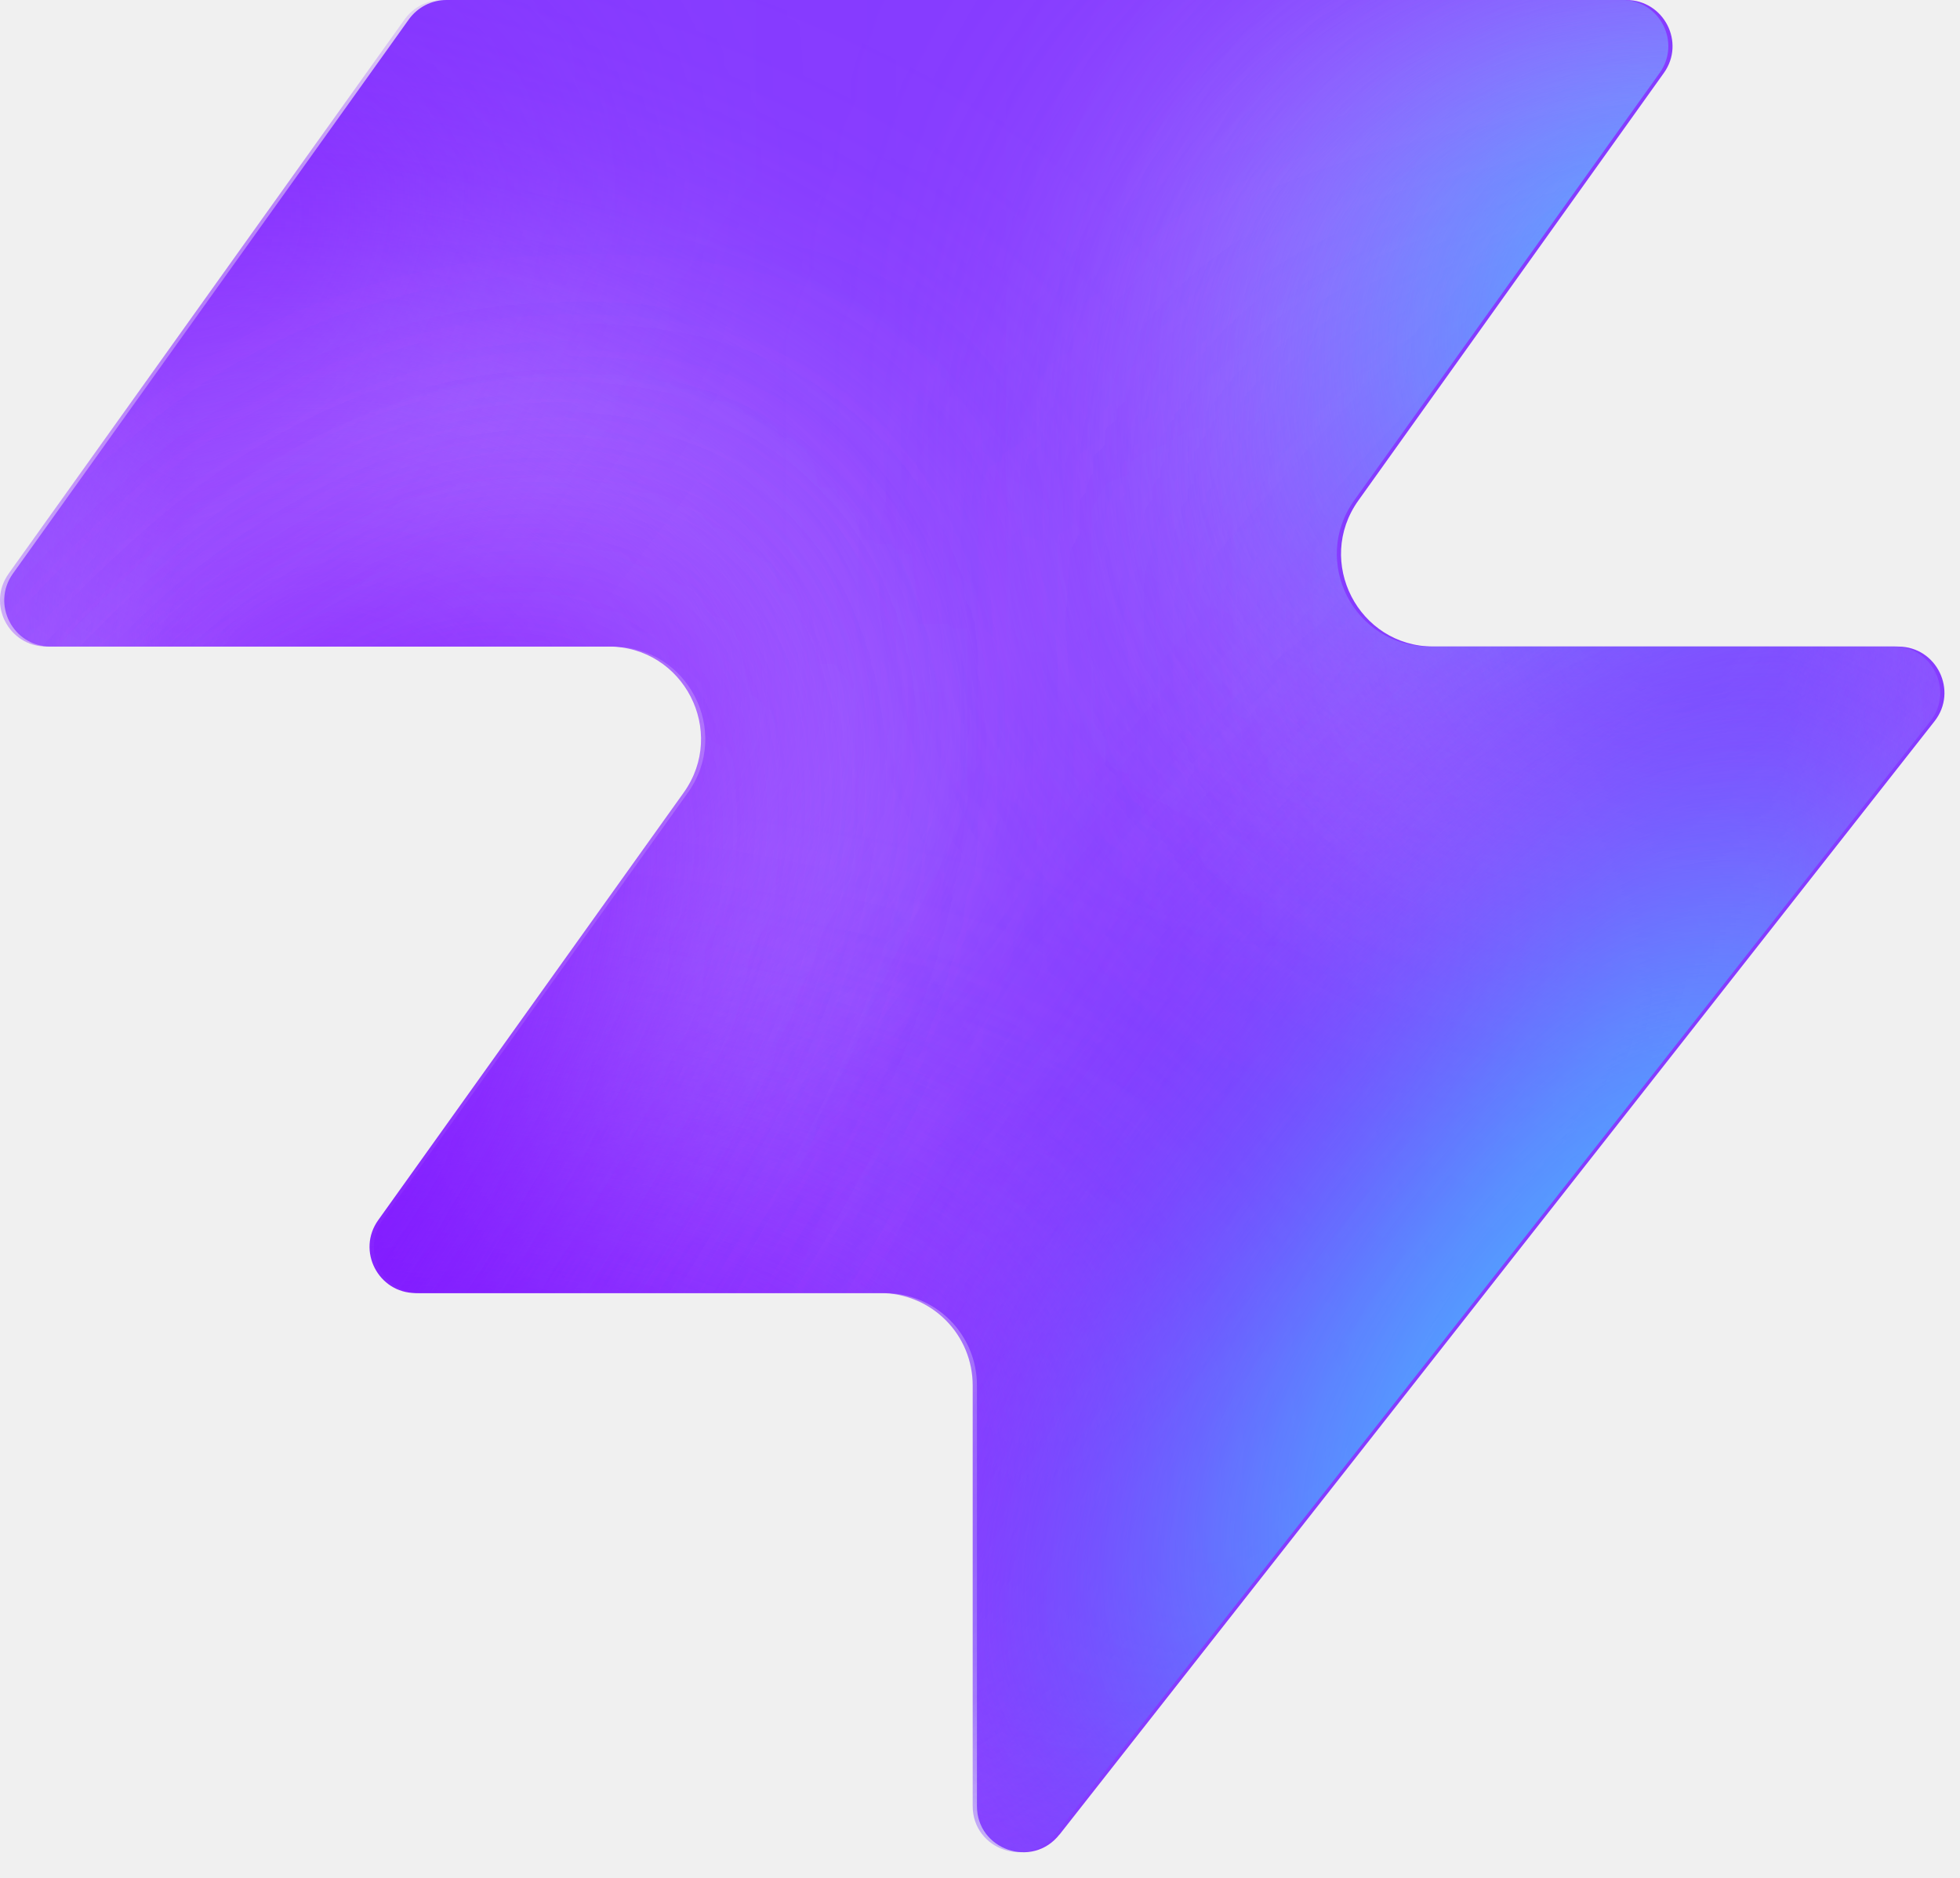
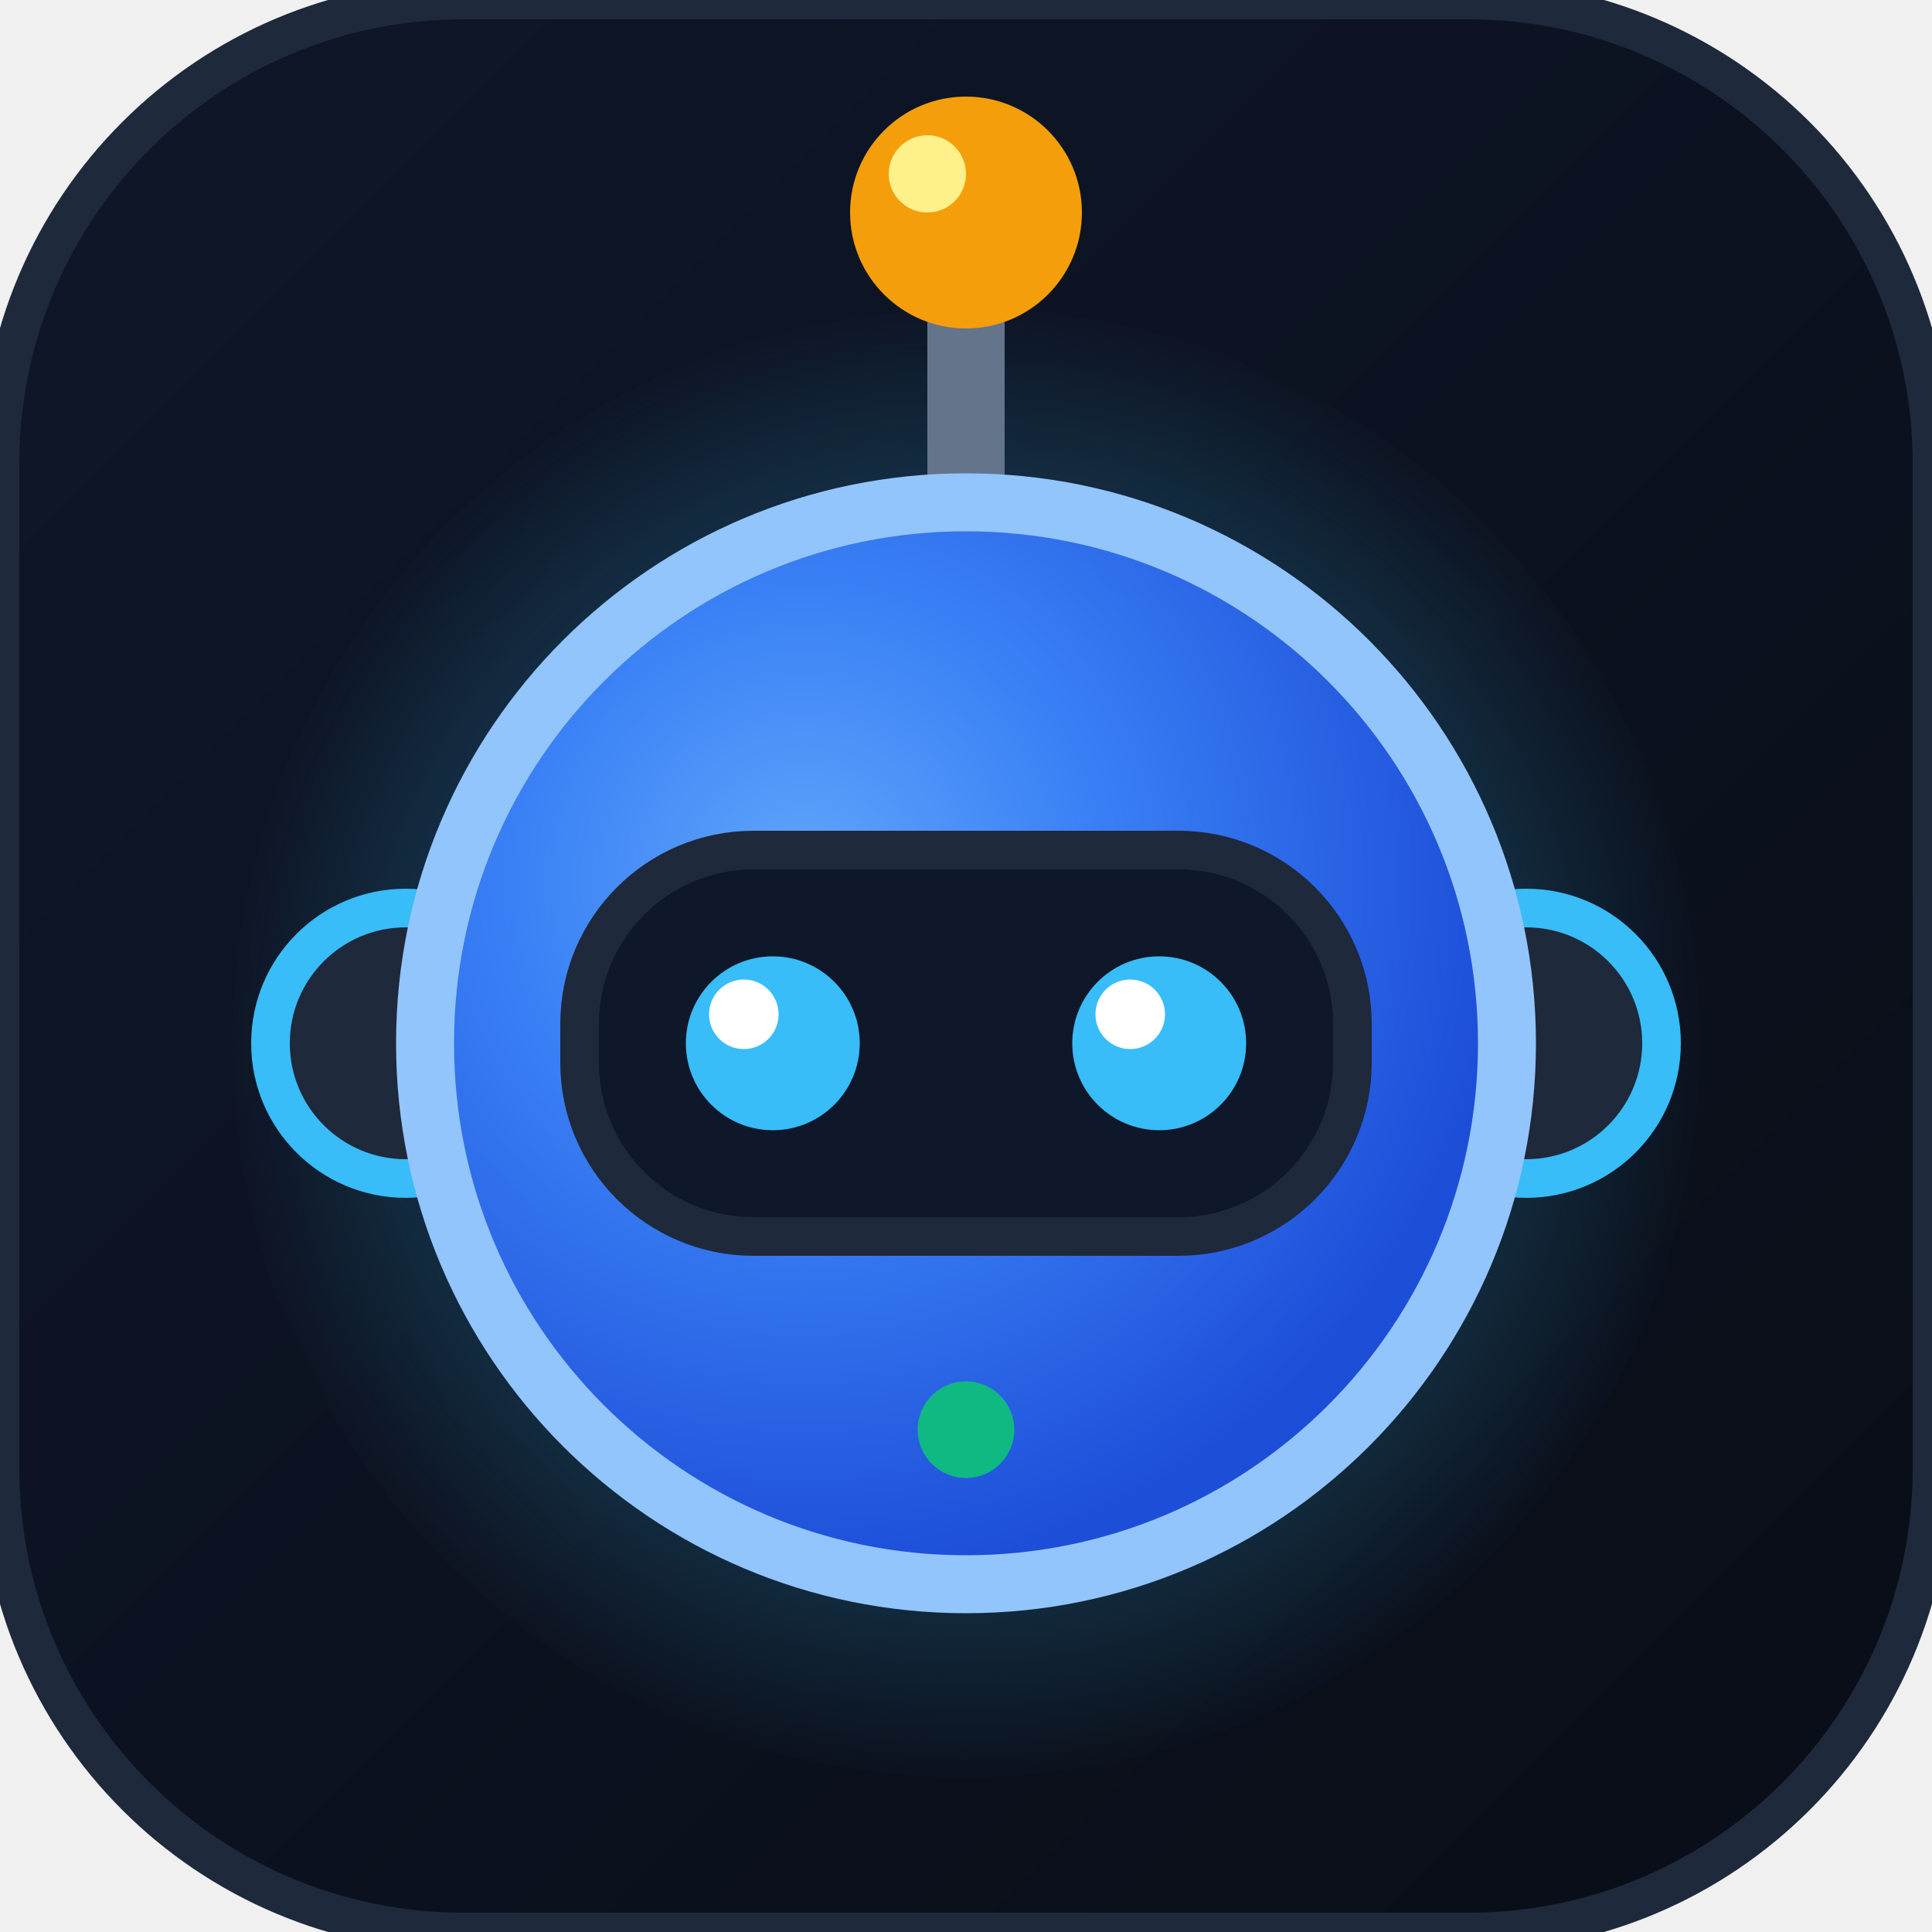
- <svg xmlns="http://www.w3.org/2000/svg" width="48" height="46" fill="none" viewBox="0 0 48 46">
-   <path fill="#863bff" d="M25.946 44.938c-.664.845-2.021.375-2.021-.698V33.937a2.26 2.26 0 0 0-2.262-2.262H10.287c-.92 0-1.456-1.04-.92-1.788l7.48-10.471c1.07-1.497 0-3.578-1.842-3.578H1.237c-.92 0-1.456-1.04-.92-1.788L10.013.474c.214-.297.556-.474.92-.474h28.894c.92 0 1.456 1.04.92 1.788l-7.48 10.471c-1.07 1.498 0 3.579 1.842 3.579h11.377c.943 0 1.473 1.088.89 1.83L25.947 44.94z" style="fill:#863bff;fill:color(display-p3 .525 .23 1);fill-opacity:1" />
-   <mask id="a" width="48" height="46" x="0" y="0" maskUnits="userSpaceOnUse" style="mask-type:alpha">
-     <path fill="#000" d="M25.842 44.938c-.664.844-2.021.375-2.021-.698V33.937a2.26 2.26 0 0 0-2.262-2.262H10.183c-.92 0-1.456-1.04-.92-1.788l7.48-10.471c1.07-1.498 0-3.579-1.842-3.579H1.133c-.92 0-1.456-1.04-.92-1.787L9.91.473c.214-.297.556-.474.92-.474h28.894c.92 0 1.456 1.04.92 1.788l-7.48 10.471c-1.07 1.498 0 3.578 1.842 3.578h11.377c.943 0 1.473 1.088.89 1.832L25.843 44.94z" style="fill:#000;fill-opacity:1" />
-   </mask>
-   <g mask="url(#a)">
-     <g filter="url(#b)">
-       <ellipse cx="5.508" cy="14.704" fill="#ede6ff" rx="5.508" ry="14.704" style="fill:#ede6ff;fill:color(display-p3 .927 .903 1);fill-opacity:1" transform="matrix(.00324 1 1 -.00324 -4.47 31.516)" />
-     </g>
-     <g filter="url(#c)">
-       <ellipse cx="10.399" cy="29.851" fill="#ede6ff" rx="10.399" ry="29.851" style="fill:#ede6ff;fill:color(display-p3 .927 .903 1);fill-opacity:1" transform="matrix(.00324 1 1 -.00324 -39.328 7.883)" />
-     </g>
-     <g filter="url(#d)">
-       <ellipse cx="5.508" cy="30.487" fill="#7e14ff" rx="5.508" ry="30.487" style="fill:#7e14ff;fill:color(display-p3 .492 .077 1);fill-opacity:1" transform="rotate(89.814 -25.913 -14.639)scale(1 -1)" />
-     </g>
-     <g filter="url(#e)">
-       <ellipse cx="5.508" cy="30.599" fill="#7e14ff" rx="5.508" ry="30.599" style="fill:#7e14ff;fill:color(display-p3 .492 .077 1);fill-opacity:1" transform="rotate(89.814 -32.644 -3.334)scale(1 -1)" />
-     </g>
-     <g filter="url(#f)">
-       <ellipse cx="5.508" cy="30.599" fill="#7e14ff" rx="5.508" ry="30.599" style="fill:#7e14ff;fill:color(display-p3 .492 .077 1);fill-opacity:1" transform="matrix(.00324 1 1 -.00324 -34.34 30.47)" />
-     </g>
-     <g filter="url(#g)">
-       <ellipse cx="14.072" cy="22.078" fill="#ede6ff" rx="14.072" ry="22.078" style="fill:#ede6ff;fill:color(display-p3 .927 .903 1);fill-opacity:1" transform="rotate(93.35 24.506 48.493)scale(-1 1)" />
-     </g>
-     <g filter="url(#h)">
-       <ellipse cx="3.47" cy="21.501" fill="#7e14ff" rx="3.47" ry="21.501" style="fill:#7e14ff;fill:color(display-p3 .492 .077 1);fill-opacity:1" transform="rotate(89.009 28.708 47.59)scale(-1 1)" />
-     </g>
-     <g filter="url(#i)">
-       <ellipse cx="3.47" cy="21.501" fill="#7e14ff" rx="3.47" ry="21.501" style="fill:#7e14ff;fill:color(display-p3 .492 .077 1);fill-opacity:1" transform="rotate(89.009 28.708 47.59)scale(-1 1)" />
-     </g>
-     <g filter="url(#j)">
-       <ellipse cx=".387" cy="8.972" fill="#7e14ff" rx="4.407" ry="29.108" style="fill:#7e14ff;fill:color(display-p3 .492 .077 1);fill-opacity:1" transform="rotate(39.51 .387 8.972)" />
-     </g>
-     <g filter="url(#k)">
-       <ellipse cx="47.523" cy="-6.092" fill="#7e14ff" rx="4.407" ry="29.108" style="fill:#7e14ff;fill:color(display-p3 .492 .077 1);fill-opacity:1" transform="rotate(37.892 47.523 -6.092)" />
-     </g>
-     <g filter="url(#l)">
-       <ellipse cx="41.412" cy="6.333" fill="#47bfff" rx="5.971" ry="9.665" style="fill:#47bfff;fill:color(display-p3 .28 .748 1);fill-opacity:1" transform="rotate(37.892 41.412 6.333)" />
-     </g>
-     <g filter="url(#m)">
-       <ellipse cx="-1.879" cy="38.332" fill="#7e14ff" rx="4.407" ry="29.108" style="fill:#7e14ff;fill:color(display-p3 .492 .077 1);fill-opacity:1" transform="rotate(37.892 -1.88 38.332)" />
-     </g>
-     <g filter="url(#n)">
-       <ellipse cx="-1.879" cy="38.332" fill="#7e14ff" rx="4.407" ry="29.108" style="fill:#7e14ff;fill:color(display-p3 .492 .077 1);fill-opacity:1" transform="rotate(37.892 -1.88 38.332)" />
-     </g>
-     <g filter="url(#o)">
-       <ellipse cx="35.651" cy="29.907" fill="#7e14ff" rx="4.407" ry="29.108" style="fill:#7e14ff;fill:color(display-p3 .492 .077 1);fill-opacity:1" transform="rotate(37.892 35.651 29.907)" />
-     </g>
-     <g filter="url(#p)">
-       <ellipse cx="38.418" cy="32.4" fill="#47bfff" rx="5.971" ry="15.297" style="fill:#47bfff;fill:color(display-p3 .28 .748 1);fill-opacity:1" transform="rotate(37.892 38.418 32.4)" />
-     </g>
-   </g>
+ <svg xmlns="http://www.w3.org/2000/svg" viewBox="0 0 100 100" width="100" height="100">
  <defs>
-     <filter id="b" width="60.045" height="41.654" x="-19.77" y="16.149" color-interpolation-filters="sRGB" filterUnits="userSpaceOnUse">
-       <feFlood flood-opacity="0" result="BackgroundImageFix" />
-       <feBlend in="SourceGraphic" in2="BackgroundImageFix" result="shape" />
-       <feGaussianBlur result="effect1_foregroundBlur_2002_17158" stdDeviation="7.659" />
-     </filter>
-     <filter id="c" width="90.34" height="51.437" x="-54.613" y="-7.533" color-interpolation-filters="sRGB" filterUnits="userSpaceOnUse">
-       <feFlood flood-opacity="0" result="BackgroundImageFix" />
-       <feBlend in="SourceGraphic" in2="BackgroundImageFix" result="shape" />
-       <feGaussianBlur result="effect1_foregroundBlur_2002_17158" stdDeviation="7.659" />
-     </filter>
-     <filter id="d" width="79.355" height="29.4" x="-49.64" y="2.03" color-interpolation-filters="sRGB" filterUnits="userSpaceOnUse">
-       <feFlood flood-opacity="0" result="BackgroundImageFix" />
-       <feBlend in="SourceGraphic" in2="BackgroundImageFix" result="shape" />
-       <feGaussianBlur result="effect1_foregroundBlur_2002_17158" stdDeviation="4.596" />
-     </filter>
-     <filter id="e" width="79.579" height="29.4" x="-45.045" y="20.029" color-interpolation-filters="sRGB" filterUnits="userSpaceOnUse">
-       <feFlood flood-opacity="0" result="BackgroundImageFix" />
-       <feBlend in="SourceGraphic" in2="BackgroundImageFix" result="shape" />
-       <feGaussianBlur result="effect1_foregroundBlur_2002_17158" stdDeviation="4.596" />
-     </filter>
-     <filter id="f" width="79.579" height="29.4" x="-43.513" y="21.178" color-interpolation-filters="sRGB" filterUnits="userSpaceOnUse">
-       <feFlood flood-opacity="0" result="BackgroundImageFix" />
-       <feBlend in="SourceGraphic" in2="BackgroundImageFix" result="shape" />
-       <feGaussianBlur result="effect1_foregroundBlur_2002_17158" stdDeviation="4.596" />
-     </filter>
-     <filter id="g" width="74.749" height="58.852" x="15.756" y="-17.901" color-interpolation-filters="sRGB" filterUnits="userSpaceOnUse">
-       <feFlood flood-opacity="0" result="BackgroundImageFix" />
-       <feBlend in="SourceGraphic" in2="BackgroundImageFix" result="shape" />
-       <feGaussianBlur result="effect1_foregroundBlur_2002_17158" stdDeviation="7.659" />
-     </filter>
-     <filter id="h" width="61.377" height="25.362" x="23.548" y="2.284" color-interpolation-filters="sRGB" filterUnits="userSpaceOnUse">
-       <feFlood flood-opacity="0" result="BackgroundImageFix" />
-       <feBlend in="SourceGraphic" in2="BackgroundImageFix" result="shape" />
-       <feGaussianBlur result="effect1_foregroundBlur_2002_17158" stdDeviation="4.596" />
-     </filter>
-     <filter id="i" width="61.377" height="25.362" x="23.548" y="2.284" color-interpolation-filters="sRGB" filterUnits="userSpaceOnUse">
-       <feFlood flood-opacity="0" result="BackgroundImageFix" />
-       <feBlend in="SourceGraphic" in2="BackgroundImageFix" result="shape" />
-       <feGaussianBlur result="effect1_foregroundBlur_2002_17158" stdDeviation="4.596" />
-     </filter>
-     <filter id="j" width="56.045" height="63.649" x="-27.636" y="-22.853" color-interpolation-filters="sRGB" filterUnits="userSpaceOnUse">
-       <feFlood flood-opacity="0" result="BackgroundImageFix" />
-       <feBlend in="SourceGraphic" in2="BackgroundImageFix" result="shape" />
-       <feGaussianBlur result="effect1_foregroundBlur_2002_17158" stdDeviation="4.596" />
-     </filter>
-     <filter id="k" width="54.814" height="64.646" x="20.116" y="-38.415" color-interpolation-filters="sRGB" filterUnits="userSpaceOnUse">
-       <feFlood flood-opacity="0" result="BackgroundImageFix" />
-       <feBlend in="SourceGraphic" in2="BackgroundImageFix" result="shape" />
-       <feGaussianBlur result="effect1_foregroundBlur_2002_17158" stdDeviation="4.596" />
-     </filter>
-     <filter id="l" width="33.541" height="35.313" x="24.641" y="-11.323" color-interpolation-filters="sRGB" filterUnits="userSpaceOnUse">
-       <feFlood flood-opacity="0" result="BackgroundImageFix" />
-       <feBlend in="SourceGraphic" in2="BackgroundImageFix" result="shape" />
-       <feGaussianBlur result="effect1_foregroundBlur_2002_17158" stdDeviation="4.596" />
-     </filter>
-     <filter id="m" width="54.814" height="64.646" x="-29.286" y="6.009" color-interpolation-filters="sRGB" filterUnits="userSpaceOnUse">
-       <feFlood flood-opacity="0" result="BackgroundImageFix" />
-       <feBlend in="SourceGraphic" in2="BackgroundImageFix" result="shape" />
-       <feGaussianBlur result="effect1_foregroundBlur_2002_17158" stdDeviation="4.596" />
-     </filter>
-     <filter id="n" width="54.814" height="64.646" x="-29.286" y="6.009" color-interpolation-filters="sRGB" filterUnits="userSpaceOnUse">
-       <feFlood flood-opacity="0" result="BackgroundImageFix" />
-       <feBlend in="SourceGraphic" in2="BackgroundImageFix" result="shape" />
-       <feGaussianBlur result="effect1_foregroundBlur_2002_17158" stdDeviation="4.596" />
-     </filter>
-     <filter id="o" width="54.814" height="64.646" x="8.244" y="-2.416" color-interpolation-filters="sRGB" filterUnits="userSpaceOnUse">
-       <feFlood flood-opacity="0" result="BackgroundImageFix" />
-       <feBlend in="SourceGraphic" in2="BackgroundImageFix" result="shape" />
-       <feGaussianBlur result="effect1_foregroundBlur_2002_17158" stdDeviation="4.596" />
-     </filter>
-     <filter id="p" width="39.409" height="43.623" x="18.713" y="10.588" color-interpolation-filters="sRGB" filterUnits="userSpaceOnUse">
-       <feFlood flood-opacity="0" result="BackgroundImageFix" />
-       <feBlend in="SourceGraphic" in2="BackgroundImageFix" result="shape" />
-       <feGaussianBlur result="effect1_foregroundBlur_2002_17158" stdDeviation="4.596" />
-     </filter>
+     <linearGradient id="bgGrad" x1="0%" y1="0%" x2="100%" y2="100%">
+       <stop offset="0%" stop-color="#0F172A" />
+       <stop offset="100%" stop-color="#090D16" />
+     </linearGradient>
+     <radialGradient id="bodyGrad" cx="35%" cy="35%" r="65%">
+       <stop offset="0%" stop-color="#60A5FA" />
+       <stop offset="40%" stop-color="#3B82F6" />
+       <stop offset="100%" stop-color="#1D4ED8" />
+     </radialGradient>
+     <radialGradient id="auraGrad" cx="50%" cy="50%" r="50%">
+       <stop offset="0%" stop-color="#38BDF8" stop-opacity="0.6" />
+       <stop offset="100%" stop-color="#38BDF8" stop-opacity="0" />
+     </radialGradient>
  </defs>
+   <rect width="100" height="100" rx="24" fill="url(#bgGrad)" stroke="#1E293B" stroke-width="2" />
+   <circle cx="50" cy="54" r="38" fill="url(#auraGrad)" />
+   <line x1="50" y1="26" x2="50" y2="13" stroke="#64748B" stroke-width="4" stroke-linecap="round" />
+   <circle cx="50" cy="11" r="6" fill="#F59E0B" />
+   <circle cx="48" cy="9" r="2" fill="#FEF08A" />
+   <circle cx="21" cy="54" r="7" fill="#1E293B" stroke="#38BDF8" stroke-width="2" />
+   <circle cx="79" cy="54" r="7" fill="#1E293B" stroke="#38BDF8" stroke-width="2" />
+   <circle cx="50" cy="54" r="28" fill="url(#bodyGrad)" stroke="#93C5FD" stroke-width="3" />
+   <rect x="30" y="44" width="40" height="20" rx="9" fill="#0F172A" stroke="#1E293B" stroke-width="2" />
+   <circle cx="40" cy="54" r="4.5" fill="#38BDF8" />
+   <circle cx="38.5" cy="52.5" r="1.8" fill="#FFFFFF" />
+   <circle cx="60" cy="54" r="4.5" fill="#38BDF8" />
+   <circle cx="58.5" cy="52.5" r="1.8" fill="#FFFFFF" />
+   <circle cx="50" cy="74" r="2.5" fill="#10B981" />
</svg>
